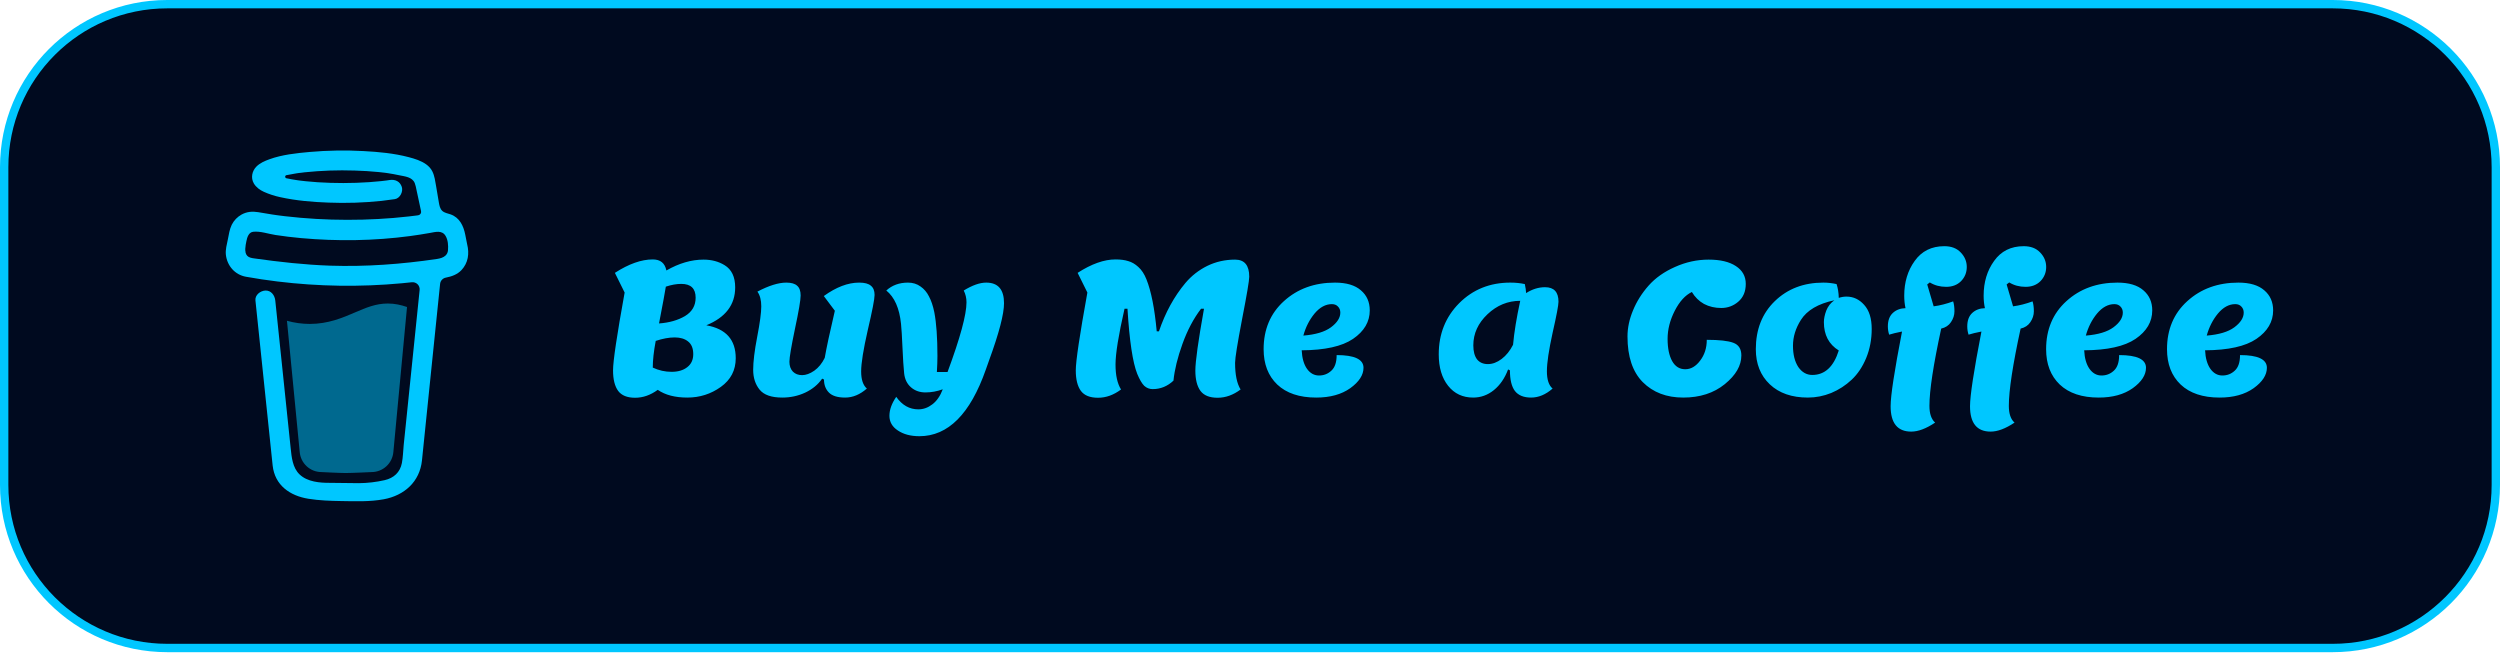
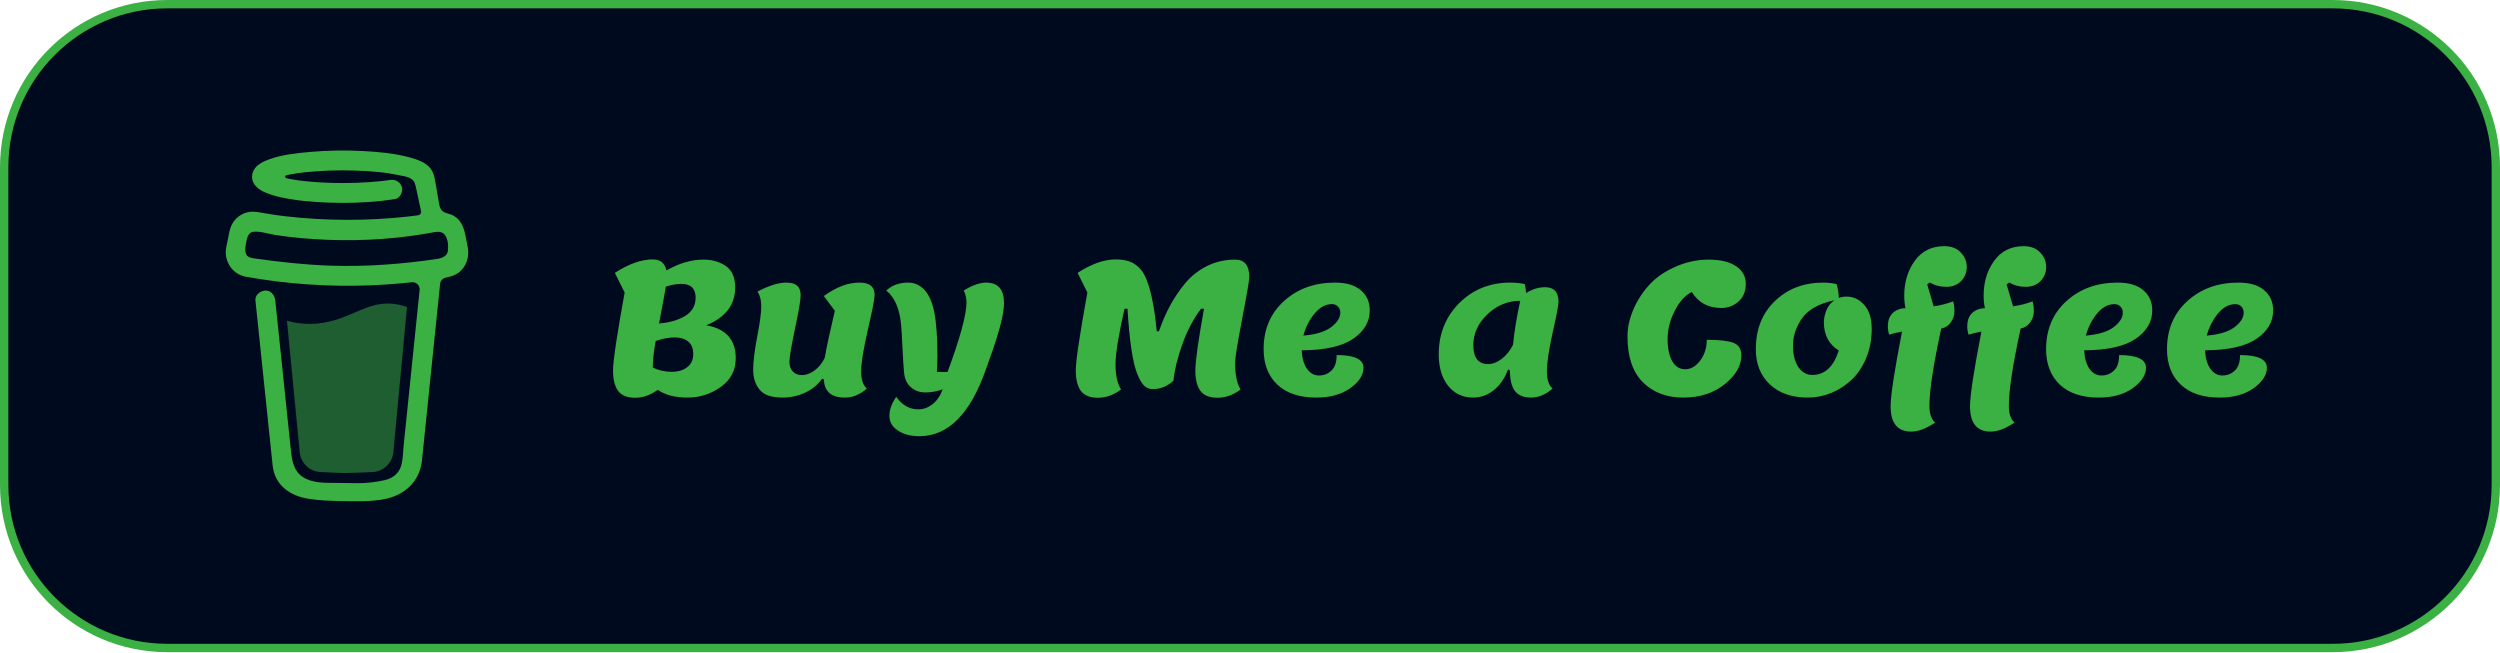
<svg xmlns="http://www.w3.org/2000/svg" width="299" height="78" viewBox="0 0 299 78" fill="none">
  <rect x="0.5" y="0.5" width="298" height="77" rx="19.5" fill="#000a1f" />
-   <path opacity="0.5" d="M42.453 37.369C40.954 38.012 39.253 38.742 37.049 38.742C36.127 38.74 35.209 38.613 34.32 38.365L35.845 54.054C35.899 54.71 36.197 55.322 36.68 55.767C37.163 56.213 37.796 56.46 38.452 56.46C38.452 56.46 40.614 56.573 41.336 56.573C42.112 56.573 44.44 56.46 44.44 56.46C45.096 56.46 45.729 56.213 46.212 55.767C46.695 55.321 46.993 54.71 47.047 54.054L48.68 36.717C47.95 36.467 47.213 36.301 46.383 36.301C44.947 36.3 43.79 36.796 42.453 37.369Z" fill="#00c7ff" />
-   <path d="M55.871 29.213L55.64 28.048C55.432 27.004 54.962 26.017 53.889 25.639C53.545 25.518 53.155 25.466 52.891 25.216C52.627 24.966 52.549 24.578 52.488 24.218C52.375 23.557 52.269 22.896 52.153 22.236C52.053 21.669 51.974 21.032 51.714 20.511C51.375 19.812 50.672 19.404 49.973 19.134C49.614 19 49.249 18.887 48.878 18.795C47.131 18.334 45.294 18.165 43.497 18.069C41.34 17.95 39.177 17.985 37.025 18.176C35.423 18.321 33.736 18.497 32.214 19.051C31.658 19.254 31.085 19.497 30.662 19.927C30.143 20.454 29.973 21.27 30.352 21.928C30.622 22.396 31.078 22.726 31.562 22.944C32.192 23.226 32.851 23.44 33.526 23.583C35.407 23.998 37.355 24.162 39.276 24.231C41.406 24.317 43.539 24.247 45.658 24.023C46.182 23.965 46.706 23.896 47.228 23.816C47.843 23.721 48.238 22.918 48.056 22.358C47.84 21.689 47.257 21.429 46.598 21.53C46.5 21.545 46.404 21.559 46.307 21.573L46.237 21.584C46.013 21.612 45.79 21.638 45.567 21.663C45.106 21.712 44.643 21.753 44.18 21.784C43.142 21.857 42.101 21.89 41.06 21.892C40.038 21.892 39.015 21.863 37.995 21.796C37.53 21.765 37.066 21.727 36.603 21.679C36.392 21.657 36.182 21.634 35.972 21.608L35.772 21.583L35.728 21.577L35.521 21.547C35.097 21.483 34.674 21.41 34.255 21.321C34.213 21.312 34.175 21.288 34.148 21.254C34.12 21.221 34.106 21.179 34.106 21.135C34.106 21.092 34.12 21.05 34.148 21.016C34.175 20.983 34.213 20.959 34.255 20.95H34.263C34.626 20.872 34.992 20.806 35.359 20.749C35.481 20.73 35.604 20.711 35.727 20.692H35.731C35.961 20.677 36.191 20.636 36.42 20.609C38.41 20.402 40.412 20.331 42.412 20.398C43.383 20.426 44.353 20.483 45.319 20.581C45.527 20.603 45.734 20.625 45.941 20.651C46.02 20.66 46.099 20.672 46.179 20.681L46.339 20.704C46.807 20.774 47.272 20.858 47.735 20.958C48.421 21.107 49.301 21.155 49.606 21.906C49.703 22.144 49.747 22.409 49.801 22.659L49.869 22.977C49.871 22.983 49.872 22.989 49.873 22.995C50.035 23.747 50.197 24.5 50.358 25.253C50.37 25.308 50.37 25.366 50.359 25.421C50.348 25.477 50.325 25.53 50.293 25.576C50.26 25.623 50.218 25.662 50.169 25.692C50.121 25.721 50.067 25.741 50.011 25.749H50.006L49.907 25.762L49.809 25.775C49.5 25.815 49.19 25.853 48.88 25.888C48.269 25.958 47.657 26.018 47.044 26.069C45.826 26.17 44.605 26.236 43.382 26.268C42.759 26.284 42.136 26.292 41.513 26.291C39.035 26.289 36.558 26.145 34.096 25.86C33.829 25.828 33.562 25.794 33.296 25.76C33.503 25.786 33.146 25.739 33.073 25.729C32.904 25.706 32.734 25.681 32.565 25.655C31.996 25.57 31.431 25.465 30.863 25.373C30.177 25.26 29.521 25.317 28.9 25.655C28.391 25.934 27.978 26.361 27.718 26.88C27.45 27.433 27.371 28.035 27.251 28.63C27.131 29.224 26.945 29.863 27.015 30.474C27.167 31.79 28.089 32.86 29.414 33.099C30.66 33.325 31.913 33.508 33.17 33.664C38.106 34.268 43.093 34.34 48.045 33.88C48.448 33.842 48.851 33.801 49.253 33.757C49.379 33.743 49.506 33.757 49.625 33.799C49.744 33.84 49.853 33.908 49.943 33.997C50.032 34.086 50.101 34.194 50.143 34.313C50.186 34.432 50.201 34.559 50.188 34.684L50.063 35.902C49.81 38.363 49.558 40.824 49.305 43.285C49.041 45.869 48.776 48.453 48.509 51.036C48.434 51.764 48.359 52.492 48.283 53.219C48.211 53.935 48.201 54.674 48.065 55.382C47.85 56.495 47.096 57.178 45.996 57.428C44.988 57.657 43.958 57.778 42.925 57.787C41.779 57.793 40.633 57.742 39.487 57.748C38.264 57.755 36.766 57.643 35.822 56.733C34.992 55.934 34.877 54.682 34.764 53.6C34.614 52.168 34.464 50.736 34.316 49.304L33.486 41.341L32.949 36.189C32.94 36.104 32.931 36.02 32.922 35.934C32.858 35.319 32.423 34.718 31.736 34.749C31.149 34.775 30.482 35.273 30.55 35.934L30.949 39.754L31.772 47.655C32.007 49.899 32.241 52.144 32.474 54.389C32.519 54.819 32.562 55.25 32.609 55.68C32.867 58.03 34.663 59.297 36.887 59.653C38.186 59.862 39.517 59.905 40.835 59.926C42.525 59.954 44.232 60.019 45.894 59.713C48.357 59.261 50.205 57.618 50.468 55.068C50.544 54.332 50.619 53.596 50.694 52.86C50.945 50.425 51.195 47.99 51.444 45.554L52.261 37.596L52.636 33.95C52.654 33.769 52.731 33.599 52.854 33.465C52.976 33.331 53.139 33.239 53.318 33.205C54.022 33.068 54.695 32.834 55.196 32.298C55.994 31.445 56.153 30.334 55.871 29.213ZM29.377 29.999C29.388 29.994 29.368 30.086 29.36 30.129C29.358 30.064 29.362 30.007 29.377 29.999ZM29.446 30.528C29.451 30.524 29.468 30.546 29.486 30.573C29.459 30.549 29.442 30.53 29.445 30.528H29.446ZM29.513 30.616C29.537 30.657 29.55 30.683 29.513 30.616V30.616ZM29.648 30.726H29.651C29.651 30.73 29.658 30.734 29.66 30.738C29.656 30.733 29.652 30.729 29.647 30.726H29.648ZM53.285 30.562C53.032 30.802 52.651 30.914 52.274 30.97C48.05 31.597 43.764 31.914 39.493 31.774C36.436 31.669 33.412 31.33 30.386 30.903C30.089 30.861 29.768 30.807 29.564 30.589C29.18 30.177 29.368 29.347 29.468 28.849C29.56 28.393 29.735 27.785 30.278 27.721C31.125 27.621 32.109 27.978 32.947 28.105C33.956 28.259 34.969 28.383 35.985 28.475C40.324 28.87 44.736 28.809 49.055 28.231C49.842 28.125 50.627 28.002 51.408 27.862C52.105 27.737 52.877 27.503 53.297 28.224C53.586 28.715 53.624 29.372 53.58 29.927C53.566 30.168 53.461 30.396 53.285 30.562H53.285Z" fill="#00c7ff" />
-   <path d="M75.96 47.572C75.021 47.572 74.347 47.301 73.936 46.758C73.525 46.201 73.32 45.379 73.32 44.294C73.32 43.194 73.782 40.092 74.706 34.988L73.54 32.634C75.197 31.563 76.708 31.028 78.072 31.028C78.981 31.028 79.524 31.468 79.7 32.348C81.211 31.483 82.692 31.05 84.144 31.05C85.097 31.05 85.933 31.27 86.652 31.71C87.503 32.223 87.928 33.111 87.928 34.372C87.928 36.455 86.777 37.965 84.474 38.904C86.821 39.315 87.994 40.627 87.994 42.842C87.994 44.279 87.4 45.423 86.212 46.274C85.024 47.125 83.689 47.55 82.208 47.55C80.741 47.55 79.561 47.242 78.666 46.626C77.801 47.257 76.899 47.572 75.96 47.572ZM82.912 42.358C82.912 41.669 82.707 41.163 82.296 40.84C81.9 40.517 81.365 40.356 80.69 40.356C80.015 40.356 79.26 40.495 78.424 40.774C78.189 42.021 78.072 43.084 78.072 43.964C78.791 44.301 79.539 44.47 80.316 44.47C81.093 44.47 81.717 44.287 82.186 43.92C82.67 43.553 82.912 43.033 82.912 42.358ZM81.482 33.954C80.91 33.954 80.294 34.064 79.634 34.284C79.546 34.856 79.275 36.323 78.82 38.684C80.037 38.596 81.071 38.303 81.922 37.804C82.773 37.291 83.198 36.557 83.198 35.604C83.198 34.504 82.626 33.954 81.482 33.954ZM93.556 47.55C92.266 47.55 91.364 47.235 90.85 46.604C90.337 45.973 90.08 45.181 90.08 44.228C90.08 43.26 90.242 41.94 90.564 40.268C90.887 38.596 91.048 37.386 91.048 36.638C91.048 35.89 90.894 35.303 90.586 34.878C91.95 34.159 93.102 33.8 94.04 33.8C94.642 33.8 95.074 33.925 95.338 34.174C95.617 34.409 95.756 34.797 95.756 35.34C95.756 35.883 95.529 37.217 95.074 39.344C94.634 41.456 94.414 42.761 94.414 43.26C94.414 43.759 94.554 44.155 94.832 44.448C95.111 44.727 95.478 44.866 95.932 44.866C96.387 44.866 96.871 44.69 97.384 44.338C97.898 43.971 98.316 43.458 98.638 42.798C98.844 41.61 99.247 39.733 99.848 37.166L98.528 35.406C100.01 34.335 101.418 33.8 102.752 33.8C103.412 33.8 103.882 33.925 104.16 34.174C104.454 34.409 104.6 34.775 104.6 35.274C104.6 35.758 104.329 37.159 103.786 39.476C103.258 41.793 102.994 43.443 102.994 44.426C102.994 45.394 103.222 46.076 103.676 46.472C102.855 47.191 101.99 47.55 101.08 47.55C100.186 47.55 99.54 47.352 99.144 46.956C98.748 46.56 98.55 46.039 98.55 45.394L98.33 45.284C97.846 45.988 97.172 46.545 96.306 46.956C95.456 47.352 94.539 47.55 93.556 47.55ZM112.755 46.56C112.066 46.809 111.377 46.934 110.687 46.934C109.998 46.934 109.419 46.729 108.949 46.318C108.48 45.907 108.209 45.35 108.135 44.646C108.062 43.942 107.996 42.923 107.937 41.588C107.879 40.239 107.82 39.285 107.761 38.728C107.571 36.865 106.984 35.538 106.001 34.746C106.691 34.115 107.556 33.8 108.597 33.8C109.169 33.8 109.668 33.954 110.093 34.262C110.519 34.555 110.856 34.951 111.105 35.45C111.369 35.934 111.582 36.565 111.743 37.342C111.993 38.633 112.117 40.378 112.117 42.578C112.117 43.121 112.095 43.759 112.051 44.492H113.327C114.838 40.415 115.593 37.635 115.593 36.154C115.593 35.655 115.483 35.186 115.263 34.746C116.29 34.115 117.185 33.8 117.947 33.8C119.37 33.8 120.081 34.621 120.081 36.264C120.081 37.569 119.48 39.865 118.277 43.15C118.057 43.751 117.933 44.103 117.903 44.206C116.041 49.515 113.393 52.17 109.961 52.17C108.92 52.17 108.062 51.943 107.387 51.488C106.713 51.048 106.375 50.461 106.375 49.728C106.375 49.009 106.647 48.254 107.189 47.462C107.893 48.459 108.773 48.958 109.829 48.958C110.431 48.958 110.988 48.76 111.501 48.364C112.029 47.968 112.447 47.367 112.755 46.56ZM145.626 47.572C144.672 47.572 143.99 47.301 143.58 46.758C143.169 46.201 142.964 45.387 142.964 44.316C142.964 43.245 143.308 40.781 143.998 36.924H143.646C142.751 38.097 142.01 39.498 141.424 41.126C140.837 42.754 140.478 44.221 140.346 45.526C139.627 46.201 138.798 46.538 137.86 46.538C137.478 46.538 137.141 46.406 136.848 46.142C136.569 45.863 136.29 45.387 136.012 44.712C135.469 43.348 135.08 40.752 134.846 36.924H134.494C133.775 40.077 133.416 42.299 133.416 43.59C133.416 44.881 133.636 45.878 134.076 46.582C133.196 47.242 132.279 47.572 131.326 47.572C130.372 47.572 129.69 47.301 129.28 46.758C128.869 46.201 128.664 45.379 128.664 44.294C128.664 43.194 129.126 40.092 130.05 34.988L128.884 32.634C130.541 31.563 132.052 31.028 133.416 31.028C134.017 31.028 134.523 31.094 134.934 31.226C135.359 31.343 135.762 31.578 136.144 31.93C136.54 32.282 136.862 32.773 137.112 33.404C137.684 34.827 138.094 36.902 138.344 39.63H138.608C139.37 37.386 140.426 35.457 141.776 33.844C142.509 32.979 143.382 32.297 144.394 31.798C145.42 31.299 146.528 31.05 147.716 31.05C148.845 31.05 149.41 31.732 149.41 33.096C149.41 33.551 149.124 35.245 148.552 38.178C147.994 41.097 147.716 42.835 147.716 43.392C147.716 44.815 147.936 45.878 148.376 46.582C147.496 47.242 146.579 47.572 145.626 47.572ZM157.421 47.55C155.411 47.55 153.857 47.029 152.757 45.988C151.671 44.947 151.129 43.539 151.129 41.764C151.129 39.403 151.935 37.489 153.549 36.022C155.177 34.541 157.215 33.8 159.665 33.8C161.029 33.8 162.063 34.108 162.767 34.724C163.471 35.325 163.823 36.125 163.823 37.122C163.823 38.486 163.155 39.623 161.821 40.532C160.501 41.427 158.455 41.881 155.683 41.896C155.727 42.835 155.939 43.575 156.321 44.118C156.702 44.646 157.179 44.91 157.751 44.91C158.323 44.91 158.814 44.719 159.225 44.338C159.65 43.957 159.863 43.333 159.863 42.468C162.004 42.468 163.075 42.974 163.075 43.986C163.075 44.851 162.547 45.665 161.491 46.428C160.435 47.176 159.078 47.55 157.421 47.55ZM159.291 36.374C158.543 36.374 157.853 36.748 157.223 37.496C156.607 38.244 156.159 39.124 155.881 40.136C157.347 40.019 158.447 39.689 159.181 39.146C159.929 38.589 160.303 38.002 160.303 37.386C160.303 37.093 160.207 36.851 160.017 36.66C159.841 36.469 159.599 36.374 159.291 36.374ZM180.587 44.294L180.367 44.184C179.971 45.24 179.399 46.069 178.651 46.67C177.918 47.257 177.097 47.55 176.187 47.55C174.941 47.55 173.943 47.081 173.195 46.142C172.447 45.203 172.073 43.949 172.073 42.38C172.073 39.945 172.887 37.907 174.515 36.264C176.158 34.621 178.197 33.8 180.631 33.8C181.262 33.8 181.841 33.859 182.369 33.976C182.457 34.387 182.509 34.746 182.523 35.054C183.257 34.585 184.012 34.35 184.789 34.35C185.86 34.35 186.395 34.929 186.395 36.088C186.395 36.499 186.161 37.738 185.691 39.806C185.237 41.874 185.009 43.407 185.009 44.404C185.009 45.401 185.237 46.091 185.691 46.472C184.87 47.191 184.012 47.55 183.117 47.55C182.237 47.55 181.592 47.286 181.181 46.758C180.785 46.23 180.587 45.409 180.587 44.294ZM176.209 41.302C176.209 42.021 176.356 42.578 176.649 42.974C176.957 43.355 177.39 43.546 177.947 43.546C178.505 43.546 179.055 43.341 179.597 42.93C180.14 42.519 180.595 41.955 180.961 41.236C181.093 39.755 181.379 38.002 181.819 35.978C180.338 35.978 179.033 36.513 177.903 37.584C176.774 38.655 176.209 39.894 176.209 41.302ZM194.648 40.246C194.648 39.219 194.868 38.178 195.308 37.122C195.748 36.051 196.372 35.061 197.178 34.152C197.985 33.243 199.034 32.502 200.324 31.93C201.63 31.343 202.972 31.05 204.35 31.05C205.744 31.05 206.829 31.307 207.606 31.82C208.398 32.333 208.794 33.045 208.794 33.954C208.794 34.863 208.494 35.575 207.892 36.088C207.306 36.587 206.631 36.836 205.868 36.836C205.106 36.836 204.416 36.675 203.8 36.352C203.199 36.015 202.715 35.538 202.348 34.922C201.556 35.303 200.874 36.051 200.302 37.166C199.73 38.281 199.444 39.403 199.444 40.532C199.444 41.647 199.628 42.534 199.994 43.194C200.361 43.839 200.882 44.162 201.556 44.162C202.231 44.162 202.825 43.817 203.338 43.128C203.866 42.439 204.13 41.61 204.13 40.642C205.612 40.642 206.668 40.759 207.298 40.994C207.944 41.229 208.266 41.735 208.266 42.512C208.266 43.729 207.606 44.873 206.286 45.944C204.966 47.015 203.309 47.55 201.314 47.55C199.32 47.55 197.706 46.934 196.474 45.702C195.257 44.47 194.648 42.651 194.648 40.246ZM220.842 35.472C221.663 35.472 222.367 35.802 222.954 36.462C223.555 37.122 223.856 38.083 223.856 39.344C223.856 40.591 223.636 41.749 223.196 42.82C222.756 43.876 222.177 44.741 221.458 45.416C220.739 46.091 219.925 46.619 219.016 47C218.107 47.367 217.175 47.55 216.222 47.55C214.301 47.55 212.783 47.022 211.668 45.966C210.553 44.91 209.996 43.509 209.996 41.764C209.996 39.403 210.751 37.489 212.262 36.022C213.787 34.541 215.723 33.8 218.07 33.8C218.598 33.8 219.126 33.859 219.654 33.976C219.815 34.46 219.903 35.01 219.918 35.626C220.226 35.523 220.534 35.472 220.842 35.472ZM218.136 38.53C218.136 38.119 218.231 37.657 218.422 37.144C218.627 36.631 218.95 36.22 219.39 35.912C217.454 36.323 216.119 37.107 215.386 38.266C214.755 39.263 214.44 40.29 214.44 41.346C214.44 42.402 214.653 43.253 215.078 43.898C215.518 44.529 216.075 44.844 216.75 44.844C218.246 44.844 219.302 43.869 219.918 41.918C218.73 41.185 218.136 40.055 218.136 38.53ZM225.942 40.026C225.84 39.703 225.788 39.373 225.788 39.036C225.788 38.332 225.986 37.797 226.382 37.43C226.778 37.063 227.284 36.873 227.9 36.858C227.798 36.403 227.746 35.905 227.746 35.362C227.746 33.749 228.164 32.363 229 31.204C229.836 30.031 231.017 29.444 232.542 29.444C233.378 29.444 234.031 29.693 234.5 30.192C234.984 30.691 235.226 31.27 235.226 31.93C235.226 32.59 234.999 33.155 234.544 33.624C234.09 34.079 233.496 34.306 232.762 34.306C232.029 34.306 231.376 34.13 230.804 33.778L230.496 34.02L231.266 36.638C232.029 36.535 232.806 36.337 233.598 36.044C233.701 36.367 233.752 36.763 233.752 37.232C233.752 37.687 233.613 38.119 233.334 38.53C233.07 38.926 232.682 39.183 232.168 39.3C231.23 43.627 230.76 46.707 230.76 48.54C230.76 49.479 230.988 50.146 231.442 50.542C230.372 51.261 229.418 51.62 228.582 51.62C226.94 51.62 226.118 50.608 226.118 48.584C226.118 47.323 226.573 44.345 227.482 39.652C226.822 39.784 226.309 39.909 225.942 40.026ZM235.439 40.026C235.336 39.703 235.285 39.373 235.285 39.036C235.285 38.332 235.483 37.797 235.879 37.43C236.275 37.063 236.781 36.873 237.397 36.858C237.294 36.403 237.243 35.905 237.243 35.362C237.243 33.749 237.661 32.363 238.497 31.204C239.333 30.031 240.513 29.444 242.039 29.444C242.875 29.444 243.527 29.693 243.997 30.192C244.481 30.691 244.723 31.27 244.723 31.93C244.723 32.59 244.495 33.155 244.041 33.624C243.586 34.079 242.992 34.306 242.259 34.306C241.525 34.306 240.873 34.13 240.301 33.778L239.993 34.02L240.763 36.638C241.525 36.535 242.303 36.337 243.095 36.044C243.197 36.367 243.249 36.763 243.249 37.232C243.249 37.687 243.109 38.119 242.831 38.53C242.567 38.926 242.178 39.183 241.665 39.3C240.726 43.627 240.257 46.707 240.257 48.54C240.257 49.479 240.484 50.146 240.939 50.542C239.868 51.261 238.915 51.62 238.079 51.62C236.436 51.62 235.615 50.608 235.615 48.584C235.615 47.323 236.069 44.345 236.979 39.652C236.319 39.784 235.805 39.909 235.439 40.026ZM251.007 47.55C248.997 47.55 247.443 47.029 246.343 45.988C245.257 44.947 244.715 43.539 244.715 41.764C244.715 39.403 245.521 37.489 247.135 36.022C248.763 34.541 250.801 33.8 253.251 33.8C254.615 33.8 255.649 34.108 256.353 34.724C257.057 35.325 257.409 36.125 257.409 37.122C257.409 38.486 256.741 39.623 255.407 40.532C254.087 41.427 252.041 41.881 249.269 41.896C249.313 42.835 249.525 43.575 249.907 44.118C250.288 44.646 250.765 44.91 251.337 44.91C251.909 44.91 252.4 44.719 252.811 44.338C253.236 43.957 253.449 43.333 253.449 42.468C255.59 42.468 256.661 42.974 256.661 43.986C256.661 44.851 256.133 45.665 255.077 46.428C254.021 47.176 252.664 47.55 251.007 47.55ZM252.877 36.374C252.129 36.374 251.439 36.748 250.809 37.496C250.193 38.244 249.745 39.124 249.467 40.136C250.933 40.019 252.033 39.689 252.767 39.146C253.515 38.589 253.889 38.002 253.889 37.386C253.889 37.093 253.793 36.851 253.603 36.66C253.427 36.469 253.185 36.374 252.877 36.374ZM265.466 47.55C263.456 47.55 261.902 47.029 260.802 45.988C259.716 44.947 259.174 43.539 259.174 41.764C259.174 39.403 259.98 37.489 261.594 36.022C263.222 34.541 265.26 33.8 267.71 33.8C269.074 33.8 270.108 34.108 270.812 34.724C271.516 35.325 271.868 36.125 271.868 37.122C271.868 38.486 271.2 39.623 269.866 40.532C268.546 41.427 266.5 41.881 263.728 41.896C263.772 42.835 263.984 43.575 264.366 44.118C264.747 44.646 265.224 44.91 265.796 44.91C266.368 44.91 266.859 44.719 267.27 44.338C267.695 43.957 267.908 43.333 267.908 42.468C270.049 42.468 271.12 42.974 271.12 43.986C271.12 44.851 270.592 45.665 269.536 46.428C268.48 47.176 267.123 47.55 265.466 47.55ZM267.336 36.374C266.588 36.374 265.898 36.748 265.268 37.496C264.652 38.244 264.204 39.124 263.926 40.136C265.392 40.019 266.492 39.689 267.226 39.146C267.974 38.589 268.348 38.002 268.348 37.386C268.348 37.093 268.252 36.851 268.062 36.66C267.886 36.469 267.644 36.374 267.336 36.374Z" fill="#00c7ff" />
-   <rect x="0.5" y="0.5" width="298" height="77" rx="19.5" stroke="#00c7ff" />
+   <path opacity="0.5" d="M42.453 37.369C40.954 38.012 39.253 38.742 37.049 38.742C36.127 38.74 35.209 38.613 34.32 38.365L35.845 54.054C35.899 54.71 36.197 55.322 36.68 55.767C37.163 56.213 37.796 56.46 38.452 56.46C38.452 56.46 40.614 56.573 41.336 56.573C42.112 56.573 44.44 56.46 44.44 56.46C45.096 56.46 45.729 56.213 46.212 55.767C46.695 55.321 46.993 54.71 47.047 54.054L48.68 36.717C47.95 36.467 47.213 36.301 46.383 36.301C44.947 36.3 43.79 36.796 42.453 37.369Z" fill="#3BB143" />
+   <path d="M55.871 29.213L55.64 28.048C55.432 27.004 54.962 26.017 53.889 25.639C53.545 25.518 53.155 25.466 52.891 25.216C52.627 24.966 52.549 24.578 52.488 24.218C52.375 23.557 52.269 22.896 52.153 22.236C52.053 21.669 51.974 21.032 51.714 20.511C51.375 19.812 50.672 19.404 49.973 19.134C49.614 19 49.249 18.887 48.878 18.795C47.131 18.334 45.294 18.165 43.497 18.069C41.34 17.95 39.177 17.985 37.025 18.176C35.423 18.321 33.736 18.497 32.214 19.051C31.658 19.254 31.085 19.497 30.662 19.927C30.143 20.454 29.973 21.27 30.352 21.928C30.622 22.396 31.078 22.726 31.562 22.944C32.192 23.226 32.851 23.44 33.526 23.583C35.407 23.998 37.355 24.162 39.276 24.231C41.406 24.317 43.539 24.247 45.658 24.023C46.182 23.965 46.706 23.896 47.228 23.816C47.843 23.721 48.238 22.918 48.056 22.358C47.84 21.689 47.257 21.429 46.598 21.53C46.5 21.545 46.404 21.559 46.307 21.573L46.237 21.584C46.013 21.612 45.79 21.638 45.567 21.663C45.106 21.712 44.643 21.753 44.18 21.784C43.142 21.857 42.101 21.89 41.06 21.892C40.038 21.892 39.015 21.863 37.995 21.796C37.53 21.765 37.066 21.727 36.603 21.679C36.392 21.657 36.182 21.634 35.972 21.608L35.772 21.583L35.728 21.577L35.521 21.547C35.097 21.483 34.674 21.41 34.255 21.321C34.213 21.312 34.175 21.288 34.148 21.254C34.12 21.221 34.106 21.179 34.106 21.135C34.106 21.092 34.12 21.05 34.148 21.016C34.175 20.983 34.213 20.959 34.255 20.95H34.263C34.626 20.872 34.992 20.806 35.359 20.749C35.481 20.73 35.604 20.711 35.727 20.692H35.731C35.961 20.677 36.191 20.636 36.42 20.609C38.41 20.402 40.412 20.331 42.412 20.398C43.383 20.426 44.353 20.483 45.319 20.581C45.527 20.603 45.734 20.625 45.941 20.651C46.02 20.66 46.099 20.672 46.179 20.681L46.339 20.704C46.807 20.774 47.272 20.858 47.735 20.958C48.421 21.107 49.301 21.155 49.606 21.906C49.703 22.144 49.747 22.409 49.801 22.659L49.869 22.977C49.871 22.983 49.872 22.989 49.873 22.995C50.035 23.747 50.197 24.5 50.358 25.253C50.37 25.308 50.37 25.366 50.359 25.421C50.348 25.477 50.325 25.53 50.293 25.576C50.26 25.623 50.218 25.662 50.169 25.692C50.121 25.721 50.067 25.741 50.011 25.749H50.006L49.907 25.762L49.809 25.775C49.5 25.815 49.19 25.853 48.88 25.888C48.269 25.958 47.657 26.018 47.044 26.069C45.826 26.17 44.605 26.236 43.382 26.268C42.759 26.284 42.136 26.292 41.513 26.291C39.035 26.289 36.558 26.145 34.096 25.86C33.829 25.828 33.562 25.794 33.296 25.76C33.503 25.786 33.146 25.739 33.073 25.729C32.904 25.706 32.734 25.681 32.565 25.655C31.996 25.57 31.431 25.465 30.863 25.373C30.177 25.26 29.521 25.317 28.9 25.655C28.391 25.934 27.978 26.361 27.718 26.88C27.45 27.433 27.371 28.035 27.251 28.63C27.131 29.224 26.945 29.863 27.015 30.474C27.167 31.79 28.089 32.86 29.414 33.099C30.66 33.325 31.913 33.508 33.17 33.664C38.106 34.268 43.093 34.34 48.045 33.88C48.448 33.842 48.851 33.801 49.253 33.757C49.379 33.743 49.506 33.757 49.625 33.799C49.744 33.84 49.853 33.908 49.943 33.997C50.032 34.086 50.101 34.194 50.143 34.313C50.186 34.432 50.201 34.559 50.188 34.684L50.063 35.902C49.81 38.363 49.558 40.824 49.305 43.285C49.041 45.869 48.776 48.453 48.509 51.036C48.434 51.764 48.359 52.492 48.283 53.219C48.211 53.935 48.201 54.674 48.065 55.382C47.85 56.495 47.096 57.178 45.996 57.428C44.988 57.657 43.958 57.778 42.925 57.787C41.779 57.793 40.633 57.742 39.487 57.748C38.264 57.755 36.766 57.643 35.822 56.733C34.992 55.934 34.877 54.682 34.764 53.6C34.614 52.168 34.464 50.736 34.316 49.304L33.486 41.341L32.949 36.189C32.94 36.104 32.931 36.02 32.922 35.934C32.858 35.319 32.423 34.718 31.736 34.749C31.149 34.775 30.482 35.273 30.55 35.934L30.949 39.754L31.772 47.655C32.007 49.899 32.241 52.144 32.474 54.389C32.519 54.819 32.562 55.25 32.609 55.68C32.867 58.03 34.663 59.297 36.887 59.653C38.186 59.862 39.517 59.905 40.835 59.926C42.525 59.954 44.232 60.019 45.894 59.713C48.357 59.261 50.205 57.618 50.468 55.068C50.544 54.332 50.619 53.596 50.694 52.86C50.945 50.425 51.195 47.99 51.444 45.554L52.261 37.596L52.636 33.95C52.654 33.769 52.731 33.599 52.854 33.465C52.976 33.331 53.139 33.239 53.318 33.205C54.022 33.068 54.695 32.834 55.196 32.298C55.994 31.445 56.153 30.334 55.871 29.213ZM29.377 29.999C29.388 29.994 29.368 30.086 29.36 30.129C29.358 30.064 29.362 30.007 29.377 29.999ZM29.446 30.528C29.451 30.524 29.468 30.546 29.486 30.573C29.459 30.549 29.442 30.53 29.445 30.528H29.446ZM29.513 30.616C29.537 30.657 29.55 30.683 29.513 30.616V30.616ZM29.648 30.726H29.651C29.651 30.73 29.658 30.734 29.66 30.738C29.656 30.733 29.652 30.729 29.647 30.726H29.648ZM53.285 30.562C53.032 30.802 52.651 30.914 52.274 30.97C48.05 31.597 43.764 31.914 39.493 31.774C36.436 31.669 33.412 31.33 30.386 30.903C30.089 30.861 29.768 30.807 29.564 30.589C29.18 30.177 29.368 29.347 29.468 28.849C29.56 28.393 29.735 27.785 30.278 27.721C31.125 27.621 32.109 27.978 32.947 28.105C33.956 28.259 34.969 28.383 35.985 28.475C40.324 28.87 44.736 28.809 49.055 28.231C49.842 28.125 50.627 28.002 51.408 27.862C52.105 27.737 52.877 27.503 53.297 28.224C53.586 28.715 53.624 29.372 53.58 29.927C53.566 30.168 53.461 30.396 53.285 30.562H53.285Z" fill="#3BB143" />
+   <path d="M75.96 47.572C75.021 47.572 74.347 47.301 73.936 46.758C73.525 46.201 73.32 45.379 73.32 44.294C73.32 43.194 73.782 40.092 74.706 34.988L73.54 32.634C75.197 31.563 76.708 31.028 78.072 31.028C78.981 31.028 79.524 31.468 79.7 32.348C81.211 31.483 82.692 31.05 84.144 31.05C85.097 31.05 85.933 31.27 86.652 31.71C87.503 32.223 87.928 33.111 87.928 34.372C87.928 36.455 86.777 37.965 84.474 38.904C86.821 39.315 87.994 40.627 87.994 42.842C87.994 44.279 87.4 45.423 86.212 46.274C85.024 47.125 83.689 47.55 82.208 47.55C80.741 47.55 79.561 47.242 78.666 46.626C77.801 47.257 76.899 47.572 75.96 47.572ZM82.912 42.358C82.912 41.669 82.707 41.163 82.296 40.84C81.9 40.517 81.365 40.356 80.69 40.356C80.015 40.356 79.26 40.495 78.424 40.774C78.189 42.021 78.072 43.084 78.072 43.964C78.791 44.301 79.539 44.47 80.316 44.47C81.093 44.47 81.717 44.287 82.186 43.92C82.67 43.553 82.912 43.033 82.912 42.358ZM81.482 33.954C80.91 33.954 80.294 34.064 79.634 34.284C79.546 34.856 79.275 36.323 78.82 38.684C80.037 38.596 81.071 38.303 81.922 37.804C82.773 37.291 83.198 36.557 83.198 35.604C83.198 34.504 82.626 33.954 81.482 33.954ZM93.556 47.55C92.266 47.55 91.364 47.235 90.85 46.604C90.337 45.973 90.08 45.181 90.08 44.228C90.08 43.26 90.242 41.94 90.564 40.268C90.887 38.596 91.048 37.386 91.048 36.638C91.048 35.89 90.894 35.303 90.586 34.878C91.95 34.159 93.102 33.8 94.04 33.8C94.642 33.8 95.074 33.925 95.338 34.174C95.617 34.409 95.756 34.797 95.756 35.34C95.756 35.883 95.529 37.217 95.074 39.344C94.634 41.456 94.414 42.761 94.414 43.26C94.414 43.759 94.554 44.155 94.832 44.448C95.111 44.727 95.478 44.866 95.932 44.866C96.387 44.866 96.871 44.69 97.384 44.338C97.898 43.971 98.316 43.458 98.638 42.798C98.844 41.61 99.247 39.733 99.848 37.166L98.528 35.406C100.01 34.335 101.418 33.8 102.752 33.8C103.412 33.8 103.882 33.925 104.16 34.174C104.454 34.409 104.6 34.775 104.6 35.274C104.6 35.758 104.329 37.159 103.786 39.476C103.258 41.793 102.994 43.443 102.994 44.426C102.994 45.394 103.222 46.076 103.676 46.472C102.855 47.191 101.99 47.55 101.08 47.55C100.186 47.55 99.54 47.352 99.144 46.956C98.748 46.56 98.55 46.039 98.55 45.394L98.33 45.284C97.846 45.988 97.172 46.545 96.306 46.956C95.456 47.352 94.539 47.55 93.556 47.55ZM112.755 46.56C112.066 46.809 111.377 46.934 110.687 46.934C109.998 46.934 109.419 46.729 108.949 46.318C108.48 45.907 108.209 45.35 108.135 44.646C108.062 43.942 107.996 42.923 107.937 41.588C107.879 40.239 107.82 39.285 107.761 38.728C107.571 36.865 106.984 35.538 106.001 34.746C106.691 34.115 107.556 33.8 108.597 33.8C109.169 33.8 109.668 33.954 110.093 34.262C110.519 34.555 110.856 34.951 111.105 35.45C111.369 35.934 111.582 36.565 111.743 37.342C111.993 38.633 112.117 40.378 112.117 42.578C112.117 43.121 112.095 43.759 112.051 44.492H113.327C114.838 40.415 115.593 37.635 115.593 36.154C115.593 35.655 115.483 35.186 115.263 34.746C116.29 34.115 117.185 33.8 117.947 33.8C119.37 33.8 120.081 34.621 120.081 36.264C120.081 37.569 119.48 39.865 118.277 43.15C118.057 43.751 117.933 44.103 117.903 44.206C116.041 49.515 113.393 52.17 109.961 52.17C108.92 52.17 108.062 51.943 107.387 51.488C106.713 51.048 106.375 50.461 106.375 49.728C106.375 49.009 106.647 48.254 107.189 47.462C107.893 48.459 108.773 48.958 109.829 48.958C110.431 48.958 110.988 48.76 111.501 48.364C112.029 47.968 112.447 47.367 112.755 46.56ZM145.626 47.572C144.672 47.572 143.99 47.301 143.58 46.758C143.169 46.201 142.964 45.387 142.964 44.316C142.964 43.245 143.308 40.781 143.998 36.924H143.646C142.751 38.097 142.01 39.498 141.424 41.126C140.837 42.754 140.478 44.221 140.346 45.526C139.627 46.201 138.798 46.538 137.86 46.538C137.478 46.538 137.141 46.406 136.848 46.142C136.569 45.863 136.29 45.387 136.012 44.712C135.469 43.348 135.08 40.752 134.846 36.924H134.494C133.775 40.077 133.416 42.299 133.416 43.59C133.416 44.881 133.636 45.878 134.076 46.582C133.196 47.242 132.279 47.572 131.326 47.572C130.372 47.572 129.69 47.301 129.28 46.758C128.869 46.201 128.664 45.379 128.664 44.294C128.664 43.194 129.126 40.092 130.05 34.988L128.884 32.634C130.541 31.563 132.052 31.028 133.416 31.028C134.017 31.028 134.523 31.094 134.934 31.226C135.359 31.343 135.762 31.578 136.144 31.93C136.54 32.282 136.862 32.773 137.112 33.404C137.684 34.827 138.094 36.902 138.344 39.63H138.608C139.37 37.386 140.426 35.457 141.776 33.844C142.509 32.979 143.382 32.297 144.394 31.798C145.42 31.299 146.528 31.05 147.716 31.05C148.845 31.05 149.41 31.732 149.41 33.096C149.41 33.551 149.124 35.245 148.552 38.178C147.994 41.097 147.716 42.835 147.716 43.392C147.716 44.815 147.936 45.878 148.376 46.582C147.496 47.242 146.579 47.572 145.626 47.572ZM157.421 47.55C155.411 47.55 153.857 47.029 152.757 45.988C151.671 44.947 151.129 43.539 151.129 41.764C151.129 39.403 151.935 37.489 153.549 36.022C155.177 34.541 157.215 33.8 159.665 33.8C161.029 33.8 162.063 34.108 162.767 34.724C163.471 35.325 163.823 36.125 163.823 37.122C163.823 38.486 163.155 39.623 161.821 40.532C160.501 41.427 158.455 41.881 155.683 41.896C155.727 42.835 155.939 43.575 156.321 44.118C156.702 44.646 157.179 44.91 157.751 44.91C158.323 44.91 158.814 44.719 159.225 44.338C159.65 43.957 159.863 43.333 159.863 42.468C162.004 42.468 163.075 42.974 163.075 43.986C163.075 44.851 162.547 45.665 161.491 46.428C160.435 47.176 159.078 47.55 157.421 47.55ZM159.291 36.374C158.543 36.374 157.853 36.748 157.223 37.496C156.607 38.244 156.159 39.124 155.881 40.136C157.347 40.019 158.447 39.689 159.181 39.146C159.929 38.589 160.303 38.002 160.303 37.386C160.303 37.093 160.207 36.851 160.017 36.66C159.841 36.469 159.599 36.374 159.291 36.374ZM180.587 44.294L180.367 44.184C179.971 45.24 179.399 46.069 178.651 46.67C177.918 47.257 177.097 47.55 176.187 47.55C174.941 47.55 173.943 47.081 173.195 46.142C172.447 45.203 172.073 43.949 172.073 42.38C172.073 39.945 172.887 37.907 174.515 36.264C176.158 34.621 178.197 33.8 180.631 33.8C181.262 33.8 181.841 33.859 182.369 33.976C182.457 34.387 182.509 34.746 182.523 35.054C183.257 34.585 184.012 34.35 184.789 34.35C185.86 34.35 186.395 34.929 186.395 36.088C186.395 36.499 186.161 37.738 185.691 39.806C185.237 41.874 185.009 43.407 185.009 44.404C185.009 45.401 185.237 46.091 185.691 46.472C184.87 47.191 184.012 47.55 183.117 47.55C182.237 47.55 181.592 47.286 181.181 46.758C180.785 46.23 180.587 45.409 180.587 44.294ZM176.209 41.302C176.209 42.021 176.356 42.578 176.649 42.974C176.957 43.355 177.39 43.546 177.947 43.546C178.505 43.546 179.055 43.341 179.597 42.93C180.14 42.519 180.595 41.955 180.961 41.236C181.093 39.755 181.379 38.002 181.819 35.978C180.338 35.978 179.033 36.513 177.903 37.584C176.774 38.655 176.209 39.894 176.209 41.302ZM194.648 40.246C194.648 39.219 194.868 38.178 195.308 37.122C195.748 36.051 196.372 35.061 197.178 34.152C197.985 33.243 199.034 32.502 200.324 31.93C201.63 31.343 202.972 31.05 204.35 31.05C205.744 31.05 206.829 31.307 207.606 31.82C208.398 32.333 208.794 33.045 208.794 33.954C208.794 34.863 208.494 35.575 207.892 36.088C207.306 36.587 206.631 36.836 205.868 36.836C205.106 36.836 204.416 36.675 203.8 36.352C203.199 36.015 202.715 35.538 202.348 34.922C201.556 35.303 200.874 36.051 200.302 37.166C199.73 38.281 199.444 39.403 199.444 40.532C199.444 41.647 199.628 42.534 199.994 43.194C200.361 43.839 200.882 44.162 201.556 44.162C202.231 44.162 202.825 43.817 203.338 43.128C203.866 42.439 204.13 41.61 204.13 40.642C205.612 40.642 206.668 40.759 207.298 40.994C207.944 41.229 208.266 41.735 208.266 42.512C208.266 43.729 207.606 44.873 206.286 45.944C204.966 47.015 203.309 47.55 201.314 47.55C199.32 47.55 197.706 46.934 196.474 45.702C195.257 44.47 194.648 42.651 194.648 40.246ZM220.842 35.472C221.663 35.472 222.367 35.802 222.954 36.462C223.555 37.122 223.856 38.083 223.856 39.344C223.856 40.591 223.636 41.749 223.196 42.82C222.756 43.876 222.177 44.741 221.458 45.416C220.739 46.091 219.925 46.619 219.016 47C218.107 47.367 217.175 47.55 216.222 47.55C214.301 47.55 212.783 47.022 211.668 45.966C210.553 44.91 209.996 43.509 209.996 41.764C209.996 39.403 210.751 37.489 212.262 36.022C213.787 34.541 215.723 33.8 218.07 33.8C218.598 33.8 219.126 33.859 219.654 33.976C219.815 34.46 219.903 35.01 219.918 35.626C220.226 35.523 220.534 35.472 220.842 35.472ZM218.136 38.53C218.136 38.119 218.231 37.657 218.422 37.144C218.627 36.631 218.95 36.22 219.39 35.912C217.454 36.323 216.119 37.107 215.386 38.266C214.755 39.263 214.44 40.29 214.44 41.346C214.44 42.402 214.653 43.253 215.078 43.898C215.518 44.529 216.075 44.844 216.75 44.844C218.246 44.844 219.302 43.869 219.918 41.918C218.73 41.185 218.136 40.055 218.136 38.53ZM225.942 40.026C225.84 39.703 225.788 39.373 225.788 39.036C225.788 38.332 225.986 37.797 226.382 37.43C226.778 37.063 227.284 36.873 227.9 36.858C227.798 36.403 227.746 35.905 227.746 35.362C227.746 33.749 228.164 32.363 229 31.204C229.836 30.031 231.017 29.444 232.542 29.444C233.378 29.444 234.031 29.693 234.5 30.192C234.984 30.691 235.226 31.27 235.226 31.93C235.226 32.59 234.999 33.155 234.544 33.624C234.09 34.079 233.496 34.306 232.762 34.306C232.029 34.306 231.376 34.13 230.804 33.778L230.496 34.02L231.266 36.638C232.029 36.535 232.806 36.337 233.598 36.044C233.701 36.367 233.752 36.763 233.752 37.232C233.752 37.687 233.613 38.119 233.334 38.53C233.07 38.926 232.682 39.183 232.168 39.3C231.23 43.627 230.76 46.707 230.76 48.54C230.76 49.479 230.988 50.146 231.442 50.542C230.372 51.261 229.418 51.62 228.582 51.62C226.94 51.62 226.118 50.608 226.118 48.584C226.118 47.323 226.573 44.345 227.482 39.652C226.822 39.784 226.309 39.909 225.942 40.026ZM235.439 40.026C235.336 39.703 235.285 39.373 235.285 39.036C235.285 38.332 235.483 37.797 235.879 37.43C236.275 37.063 236.781 36.873 237.397 36.858C237.294 36.403 237.243 35.905 237.243 35.362C237.243 33.749 237.661 32.363 238.497 31.204C239.333 30.031 240.513 29.444 242.039 29.444C242.875 29.444 243.527 29.693 243.997 30.192C244.481 30.691 244.723 31.27 244.723 31.93C244.723 32.59 244.495 33.155 244.041 33.624C243.586 34.079 242.992 34.306 242.259 34.306C241.525 34.306 240.873 34.13 240.301 33.778L239.993 34.02L240.763 36.638C241.525 36.535 242.303 36.337 243.095 36.044C243.197 36.367 243.249 36.763 243.249 37.232C243.249 37.687 243.109 38.119 242.831 38.53C242.567 38.926 242.178 39.183 241.665 39.3C240.726 43.627 240.257 46.707 240.257 48.54C240.257 49.479 240.484 50.146 240.939 50.542C239.868 51.261 238.915 51.62 238.079 51.62C236.436 51.62 235.615 50.608 235.615 48.584C235.615 47.323 236.069 44.345 236.979 39.652C236.319 39.784 235.805 39.909 235.439 40.026ZM251.007 47.55C248.997 47.55 247.443 47.029 246.343 45.988C245.257 44.947 244.715 43.539 244.715 41.764C244.715 39.403 245.521 37.489 247.135 36.022C248.763 34.541 250.801 33.8 253.251 33.8C254.615 33.8 255.649 34.108 256.353 34.724C257.057 35.325 257.409 36.125 257.409 37.122C257.409 38.486 256.741 39.623 255.407 40.532C254.087 41.427 252.041 41.881 249.269 41.896C249.313 42.835 249.525 43.575 249.907 44.118C250.288 44.646 250.765 44.91 251.337 44.91C251.909 44.91 252.4 44.719 252.811 44.338C253.236 43.957 253.449 43.333 253.449 42.468C255.59 42.468 256.661 42.974 256.661 43.986C256.661 44.851 256.133 45.665 255.077 46.428C254.021 47.176 252.664 47.55 251.007 47.55ZM252.877 36.374C252.129 36.374 251.439 36.748 250.809 37.496C250.193 38.244 249.745 39.124 249.467 40.136C250.933 40.019 252.033 39.689 252.767 39.146C253.515 38.589 253.889 38.002 253.889 37.386C253.889 37.093 253.793 36.851 253.603 36.66C253.427 36.469 253.185 36.374 252.877 36.374ZM265.466 47.55C263.456 47.55 261.902 47.029 260.802 45.988C259.716 44.947 259.174 43.539 259.174 41.764C259.174 39.403 259.98 37.489 261.594 36.022C263.222 34.541 265.26 33.8 267.71 33.8C269.074 33.8 270.108 34.108 270.812 34.724C271.516 35.325 271.868 36.125 271.868 37.122C271.868 38.486 271.2 39.623 269.866 40.532C268.546 41.427 266.5 41.881 263.728 41.896C263.772 42.835 263.984 43.575 264.366 44.118C264.747 44.646 265.224 44.91 265.796 44.91C266.368 44.91 266.859 44.719 267.27 44.338C267.695 43.957 267.908 43.333 267.908 42.468C270.049 42.468 271.12 42.974 271.12 43.986C271.12 44.851 270.592 45.665 269.536 46.428C268.48 47.176 267.123 47.55 265.466 47.55ZM267.336 36.374C266.588 36.374 265.898 36.748 265.268 37.496C264.652 38.244 264.204 39.124 263.926 40.136C265.392 40.019 266.492 39.689 267.226 39.146C267.974 38.589 268.348 38.002 268.348 37.386C268.348 37.093 268.252 36.851 268.062 36.66C267.886 36.469 267.644 36.374 267.336 36.374Z" fill="#3BB143" />
+   <rect x="0.5" y="0.5" width="298" height="77" rx="19.5" stroke="#3BB143" />
</svg>
